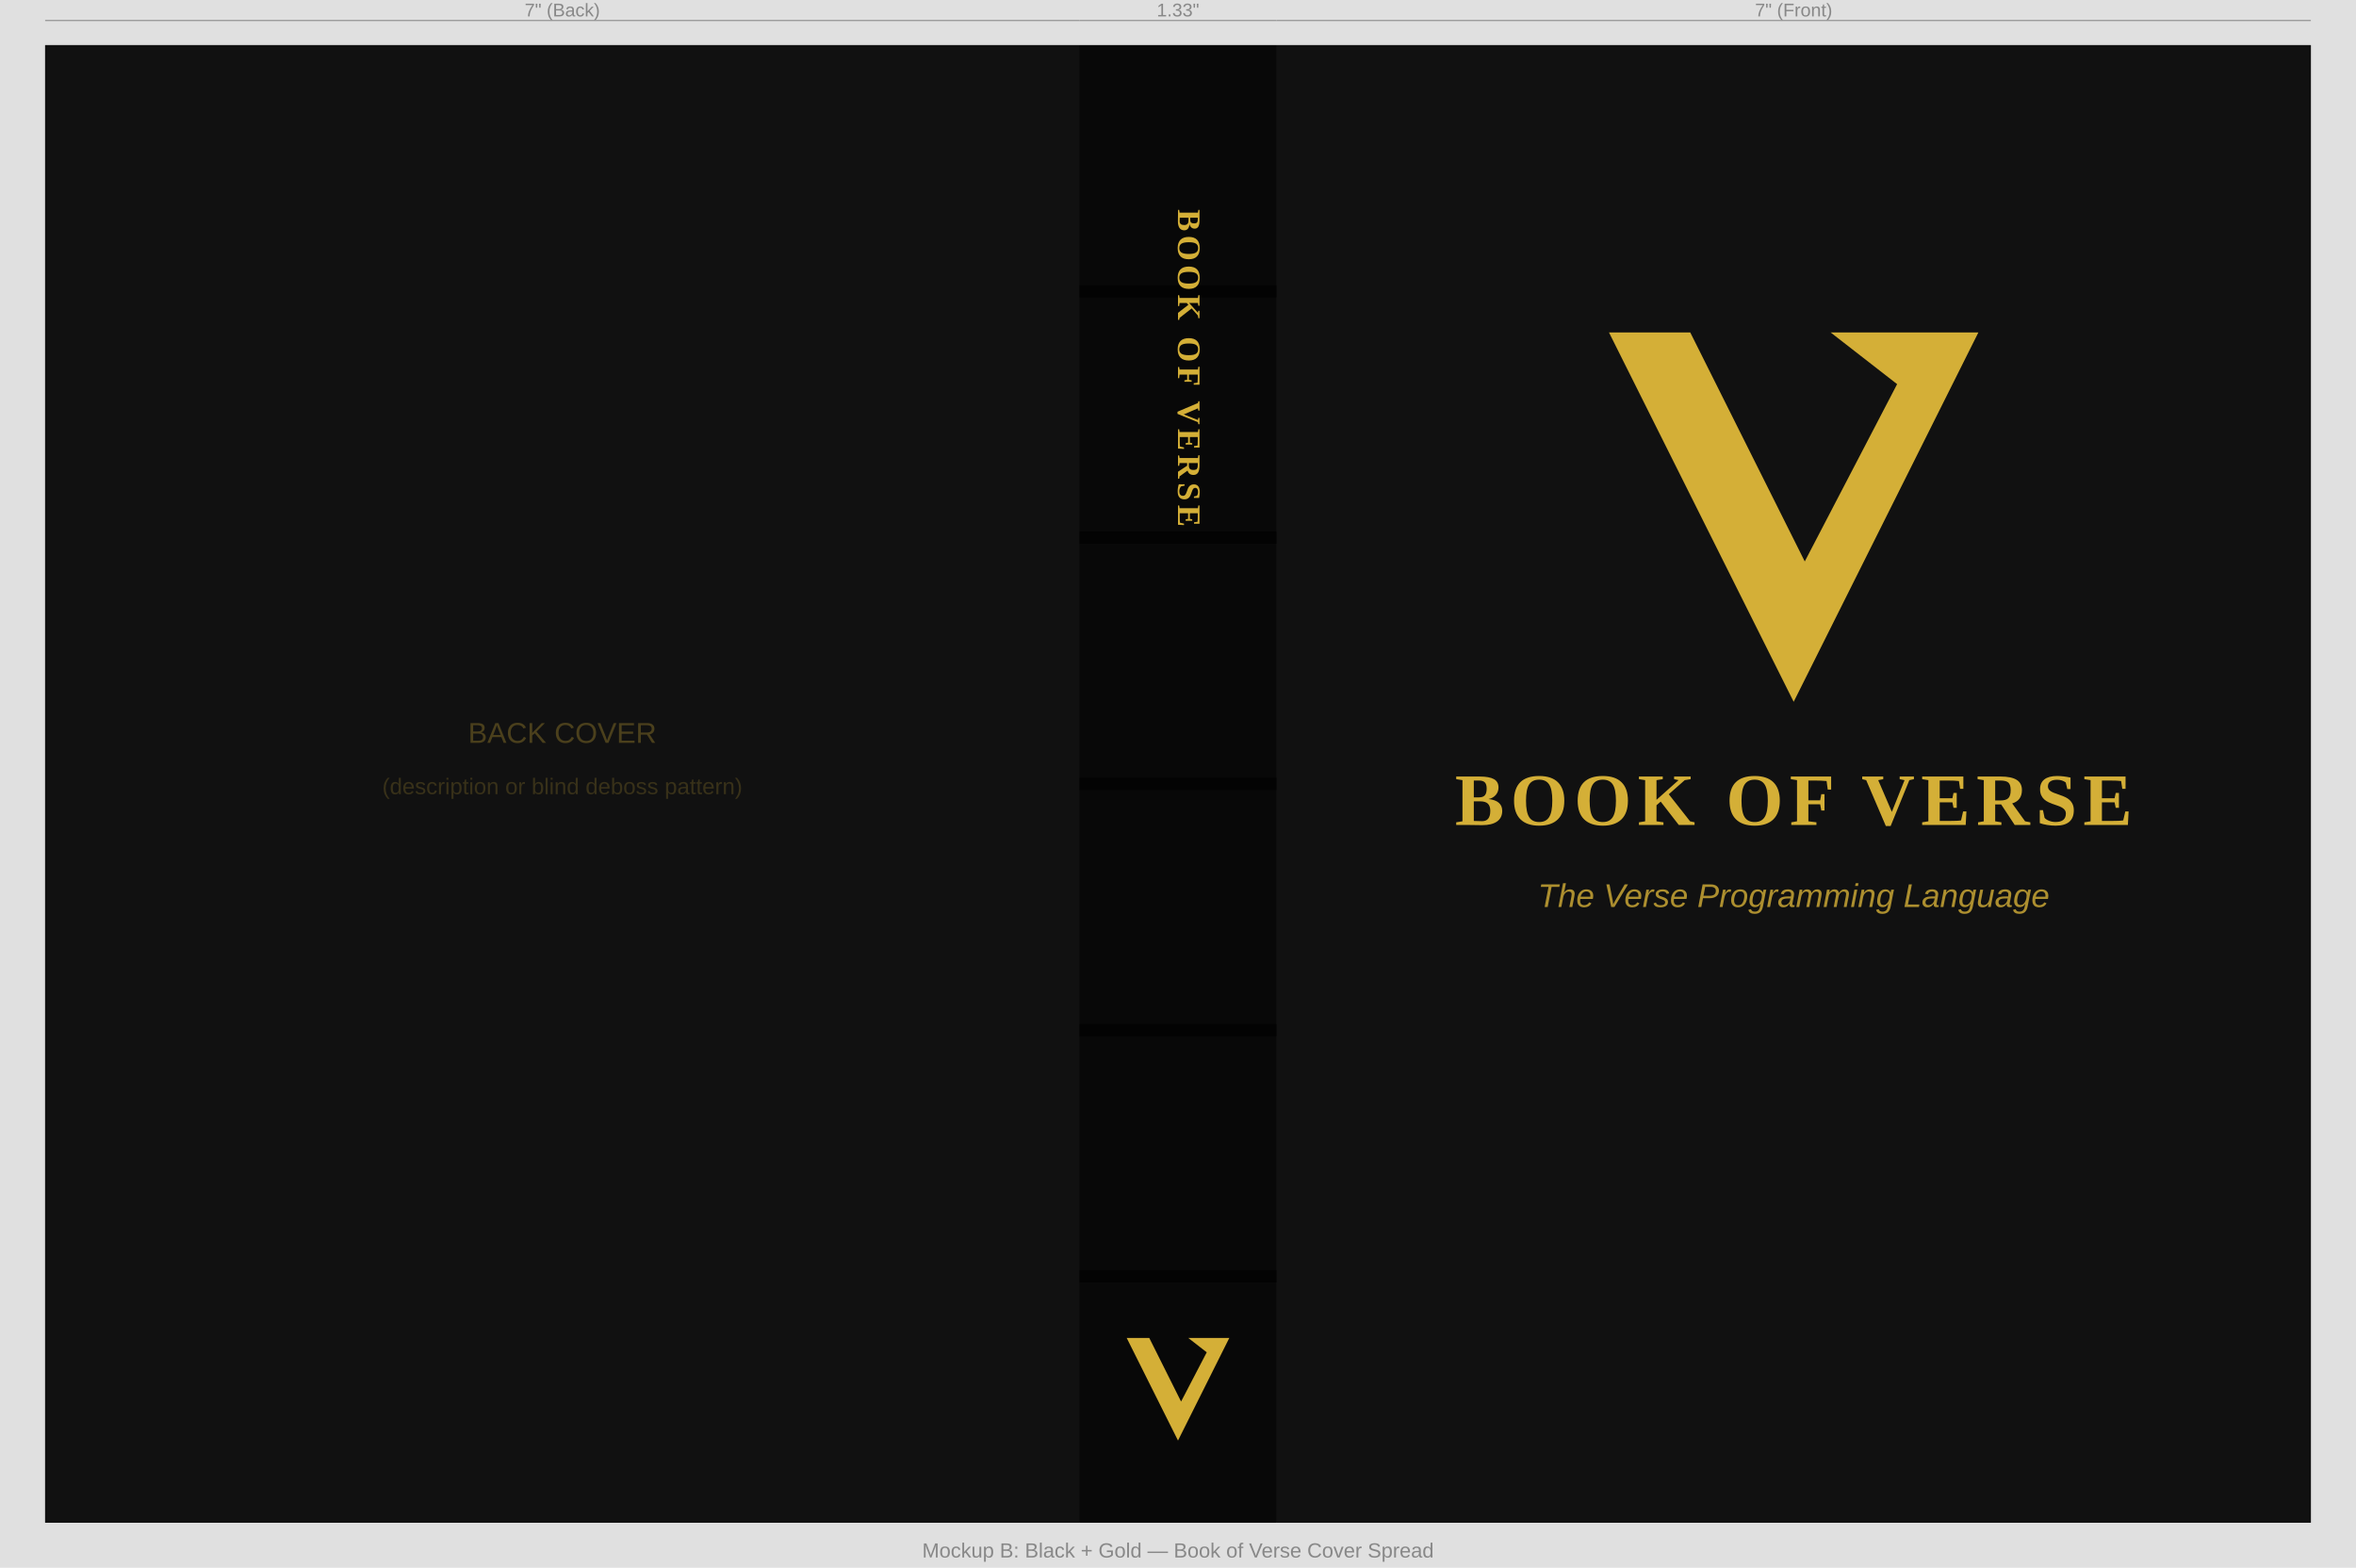
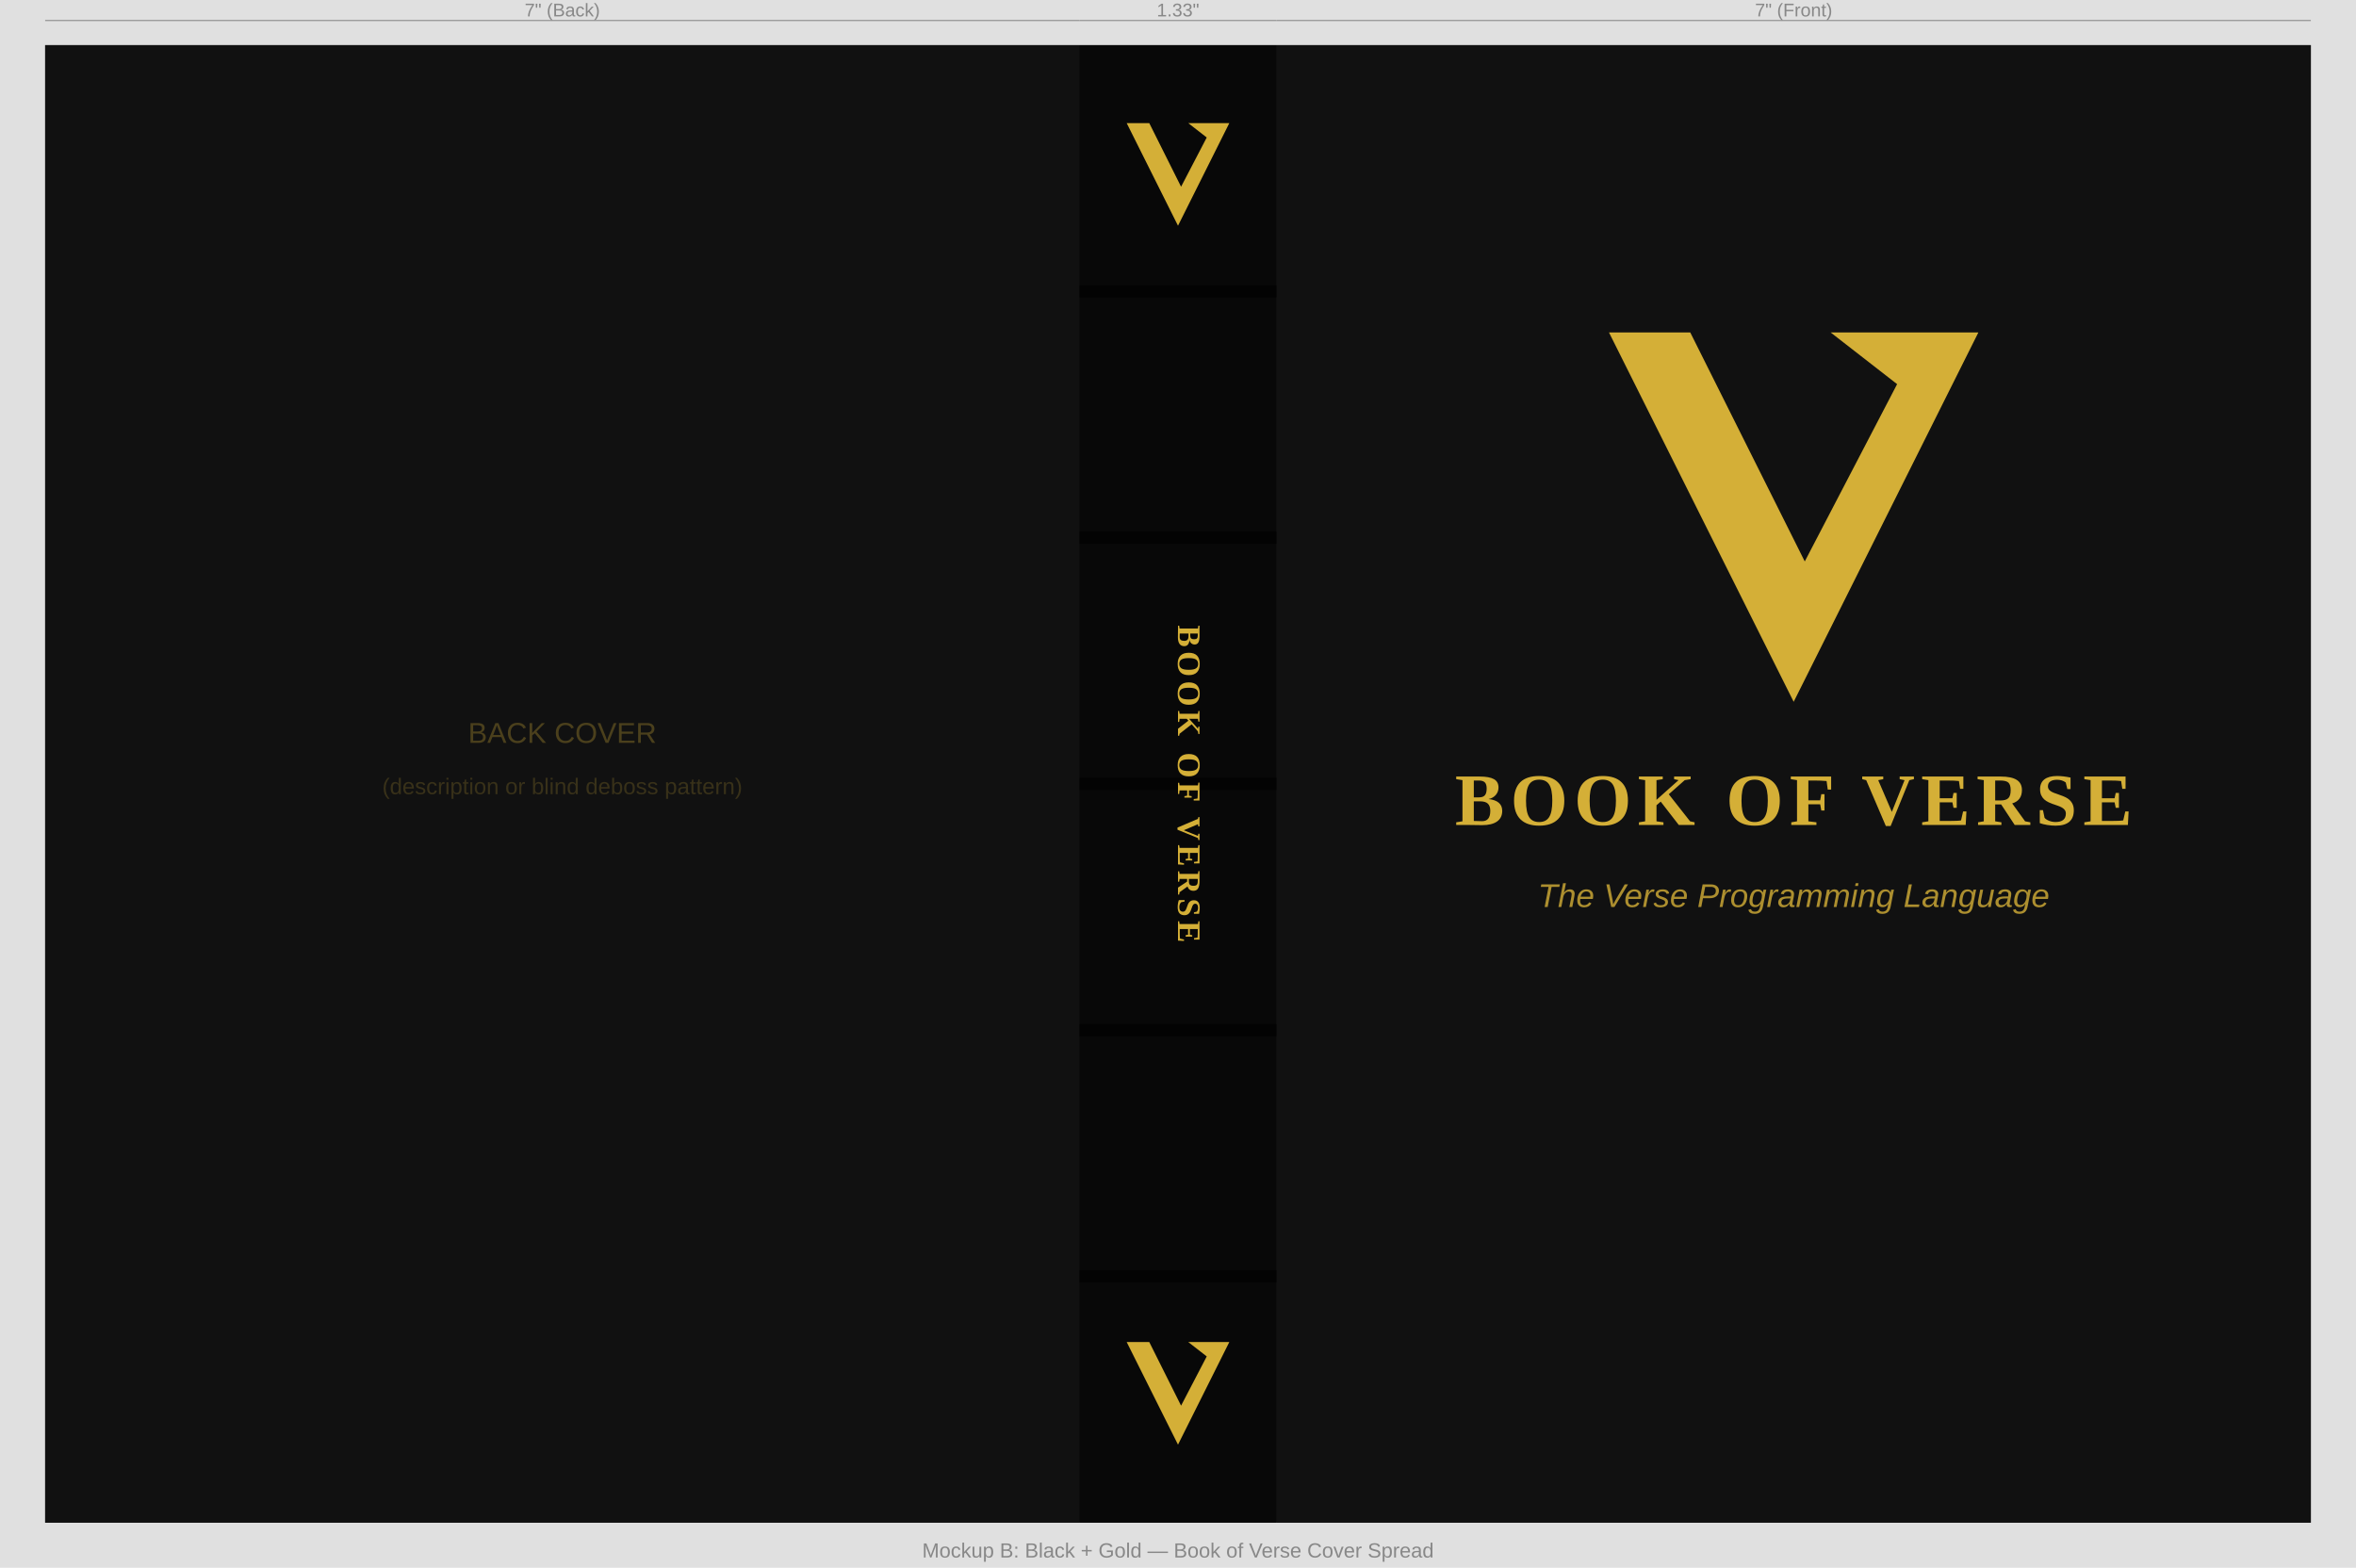
<svg xmlns="http://www.w3.org/2000/svg" viewBox="0 0 1148 764" width="1148" height="764">
  <rect x="0" y="0" width="1148" height="764" fill="#e0e0e0" />
  <rect x="22" y="22" width="1104" height="720" fill="#111111" />
  <rect x="22" y="22" width="504" height="720" fill="#111111" />
  <rect x="526" y="22" width="96" height="720" fill="#080808" />
  <rect x="622" y="22" width="504" height="720" fill="#111111" />
  <path d="M 784.0,162.0 L 823.6,162.0 L 879.4,273.6 L 924.4,187.2 L 892.0,162.0 L 964.0,162.0 L 874.0,342.0 Z" fill="#d4af37" />
  <text x="874" y="402" text-anchor="middle" fill="#d4af37" font-family="Georgia, 'Times New Roman', serif" font-size="36" font-weight="bold" letter-spacing="3">BOOK OF VERSE</text>
  <text x="874" y="442" text-anchor="middle" fill="#d4af37" opacity="0.8" font-family="Arial, Helvetica, sans-serif" font-size="16" font-style="italic">The Verse Programming Language</text>
  <rect x="526" y="139" width="96" height="6" fill="#000000" opacity="0.6" />
  <rect x="526" y="259" width="96" height="6" fill="#000000" opacity="0.6" />
  <rect x="526" y="379" width="96" height="6" fill="#000000" opacity="0.6" />
  <rect x="526" y="499" width="96" height="6" fill="#000000" opacity="0.6" />
  <rect x="526" y="619" width="96" height="6" fill="#000000" opacity="0.6" />
-   <g transform="translate(574, 102)">
-     <text transform="rotate(90)" x="0" y="0" text-anchor="start" fill="#d4af37" font-family="Georgia, 'Times New Roman', serif" font-size="16" font-weight="bold" letter-spacing="2">BOOK OF VERSE</text>
+   <path d="M 549.0,60.0 L 560.0,60.0 L 575.5,91.0 L 588.0,67.0 L 579.0,60.0 L 599.0,60.0 L 574.0,110.0 Z" fill="#d4af37" />
+   <g transform="translate(574, 382)">
+     <text transform="rotate(90)" x="0" y="0" text-anchor="middle" fill="#d4af37" font-family="Georgia, 'Times New Roman', serif" font-size="16" font-weight="bold" letter-spacing="2">BOOK OF VERSE</text>
  </g>
-   <path d="M 549.0,652.0 L 560.0,652.0 L 575.5,683.0 L 588.0,659.0 L 579.0,652.0 L 599.0,652.0 L 574.0,702.0 Z" fill="#d4af37" />
+   <path d="M 549.0,654.0 L 560.0,654.0 L 575.5,685.0 L 588.0,661.0 L 579.0,654.0 L 599.0,654.0 L 574.0,704.0 Z" fill="#d4af37" />
  <text x="274" y="362" text-anchor="middle" fill="#d4af37" opacity="0.3" font-family="Arial, Helvetica, sans-serif" font-size="14">BACK COVER</text>
  <text x="274" y="387" text-anchor="middle" fill="#d4af37" opacity="0.2" font-family="Arial, Helvetica, sans-serif" font-size="11">(description or blind deboss pattern)</text>
  <line x1="22" y1="10" x2="526" y2="10" stroke="#888" stroke-width="0.5" />
  <text x="274" y="8" text-anchor="middle" fill="#888" font-family="Arial, sans-serif" font-size="9">7" (Back)</text>
  <line x1="526" y1="10" x2="622" y2="10" stroke="#888" stroke-width="0.5" />
  <text x="574" y="8" text-anchor="middle" fill="#888" font-family="Arial, sans-serif" font-size="9">1.33"</text>
  <line x1="622" y1="10" x2="1126" y2="10" stroke="#888" stroke-width="0.5" />
  <text x="874" y="8" text-anchor="middle" fill="#888" font-family="Arial, sans-serif" font-size="9">7" (Front)</text>
  <text x="574" y="759" text-anchor="middle" fill="#888" font-family="Arial, sans-serif" font-size="10">
    Mockup B: Black + Gold — Book of Verse Cover Spread</text>
</svg>
